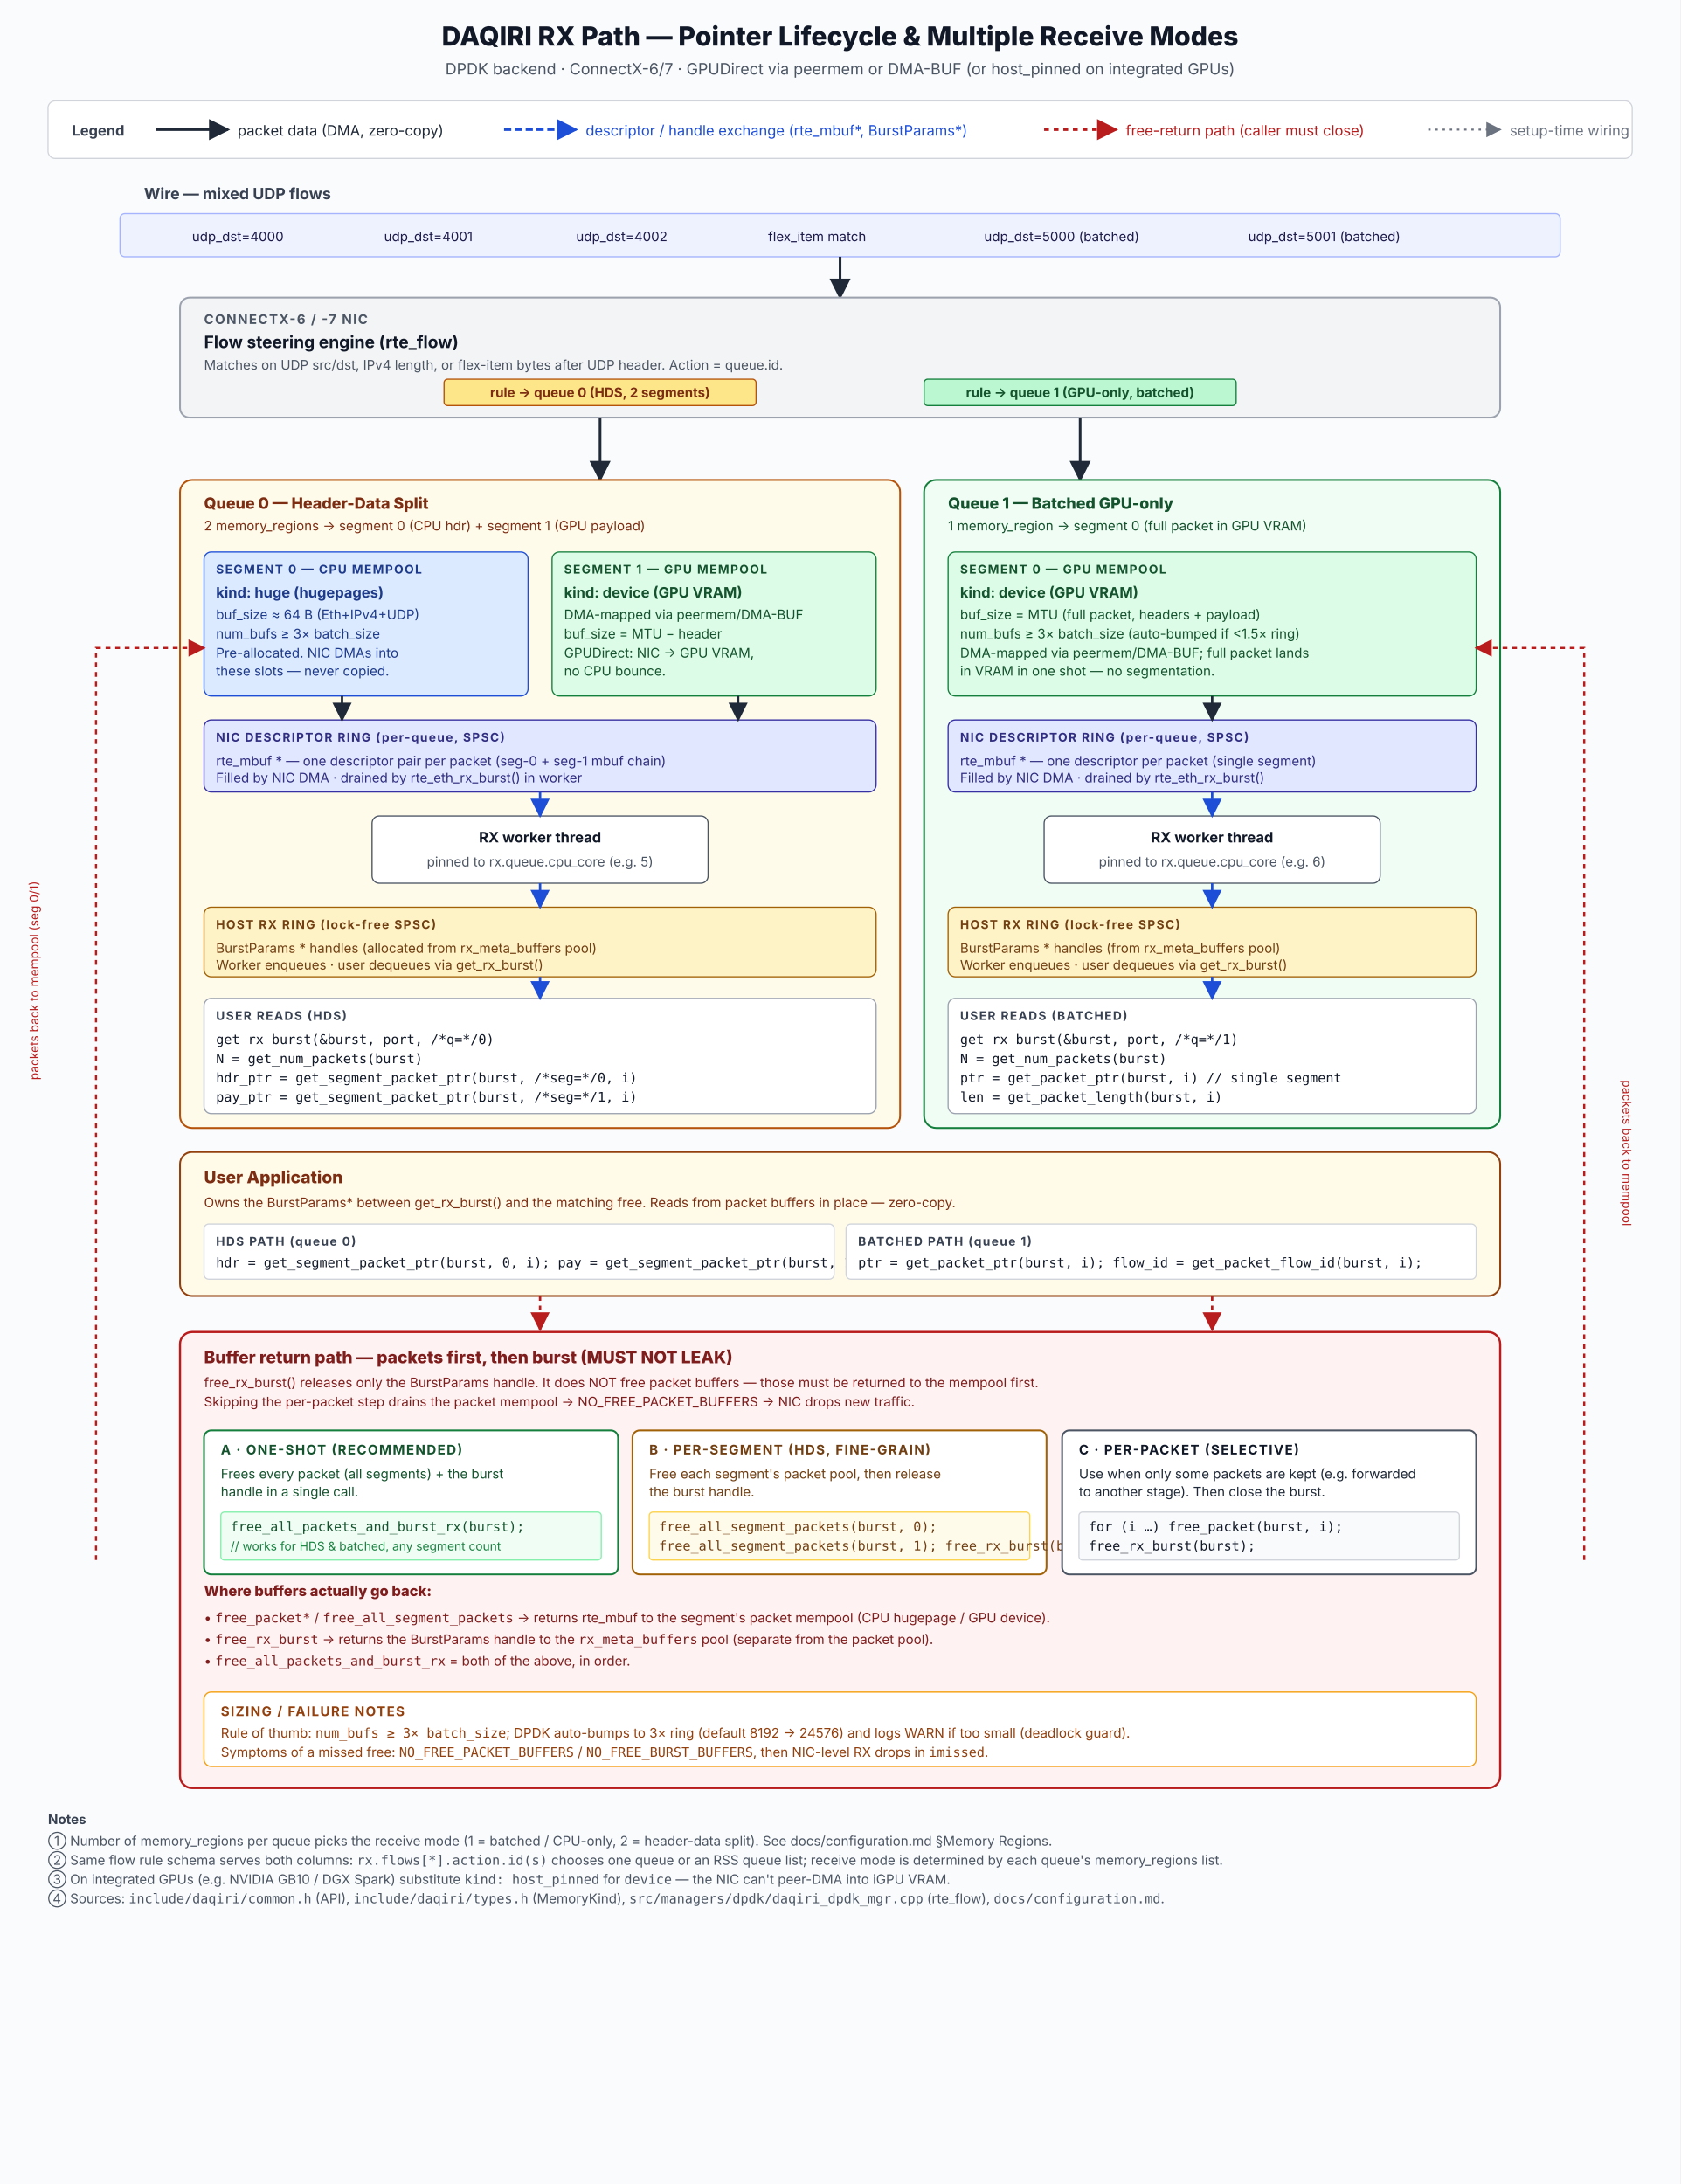
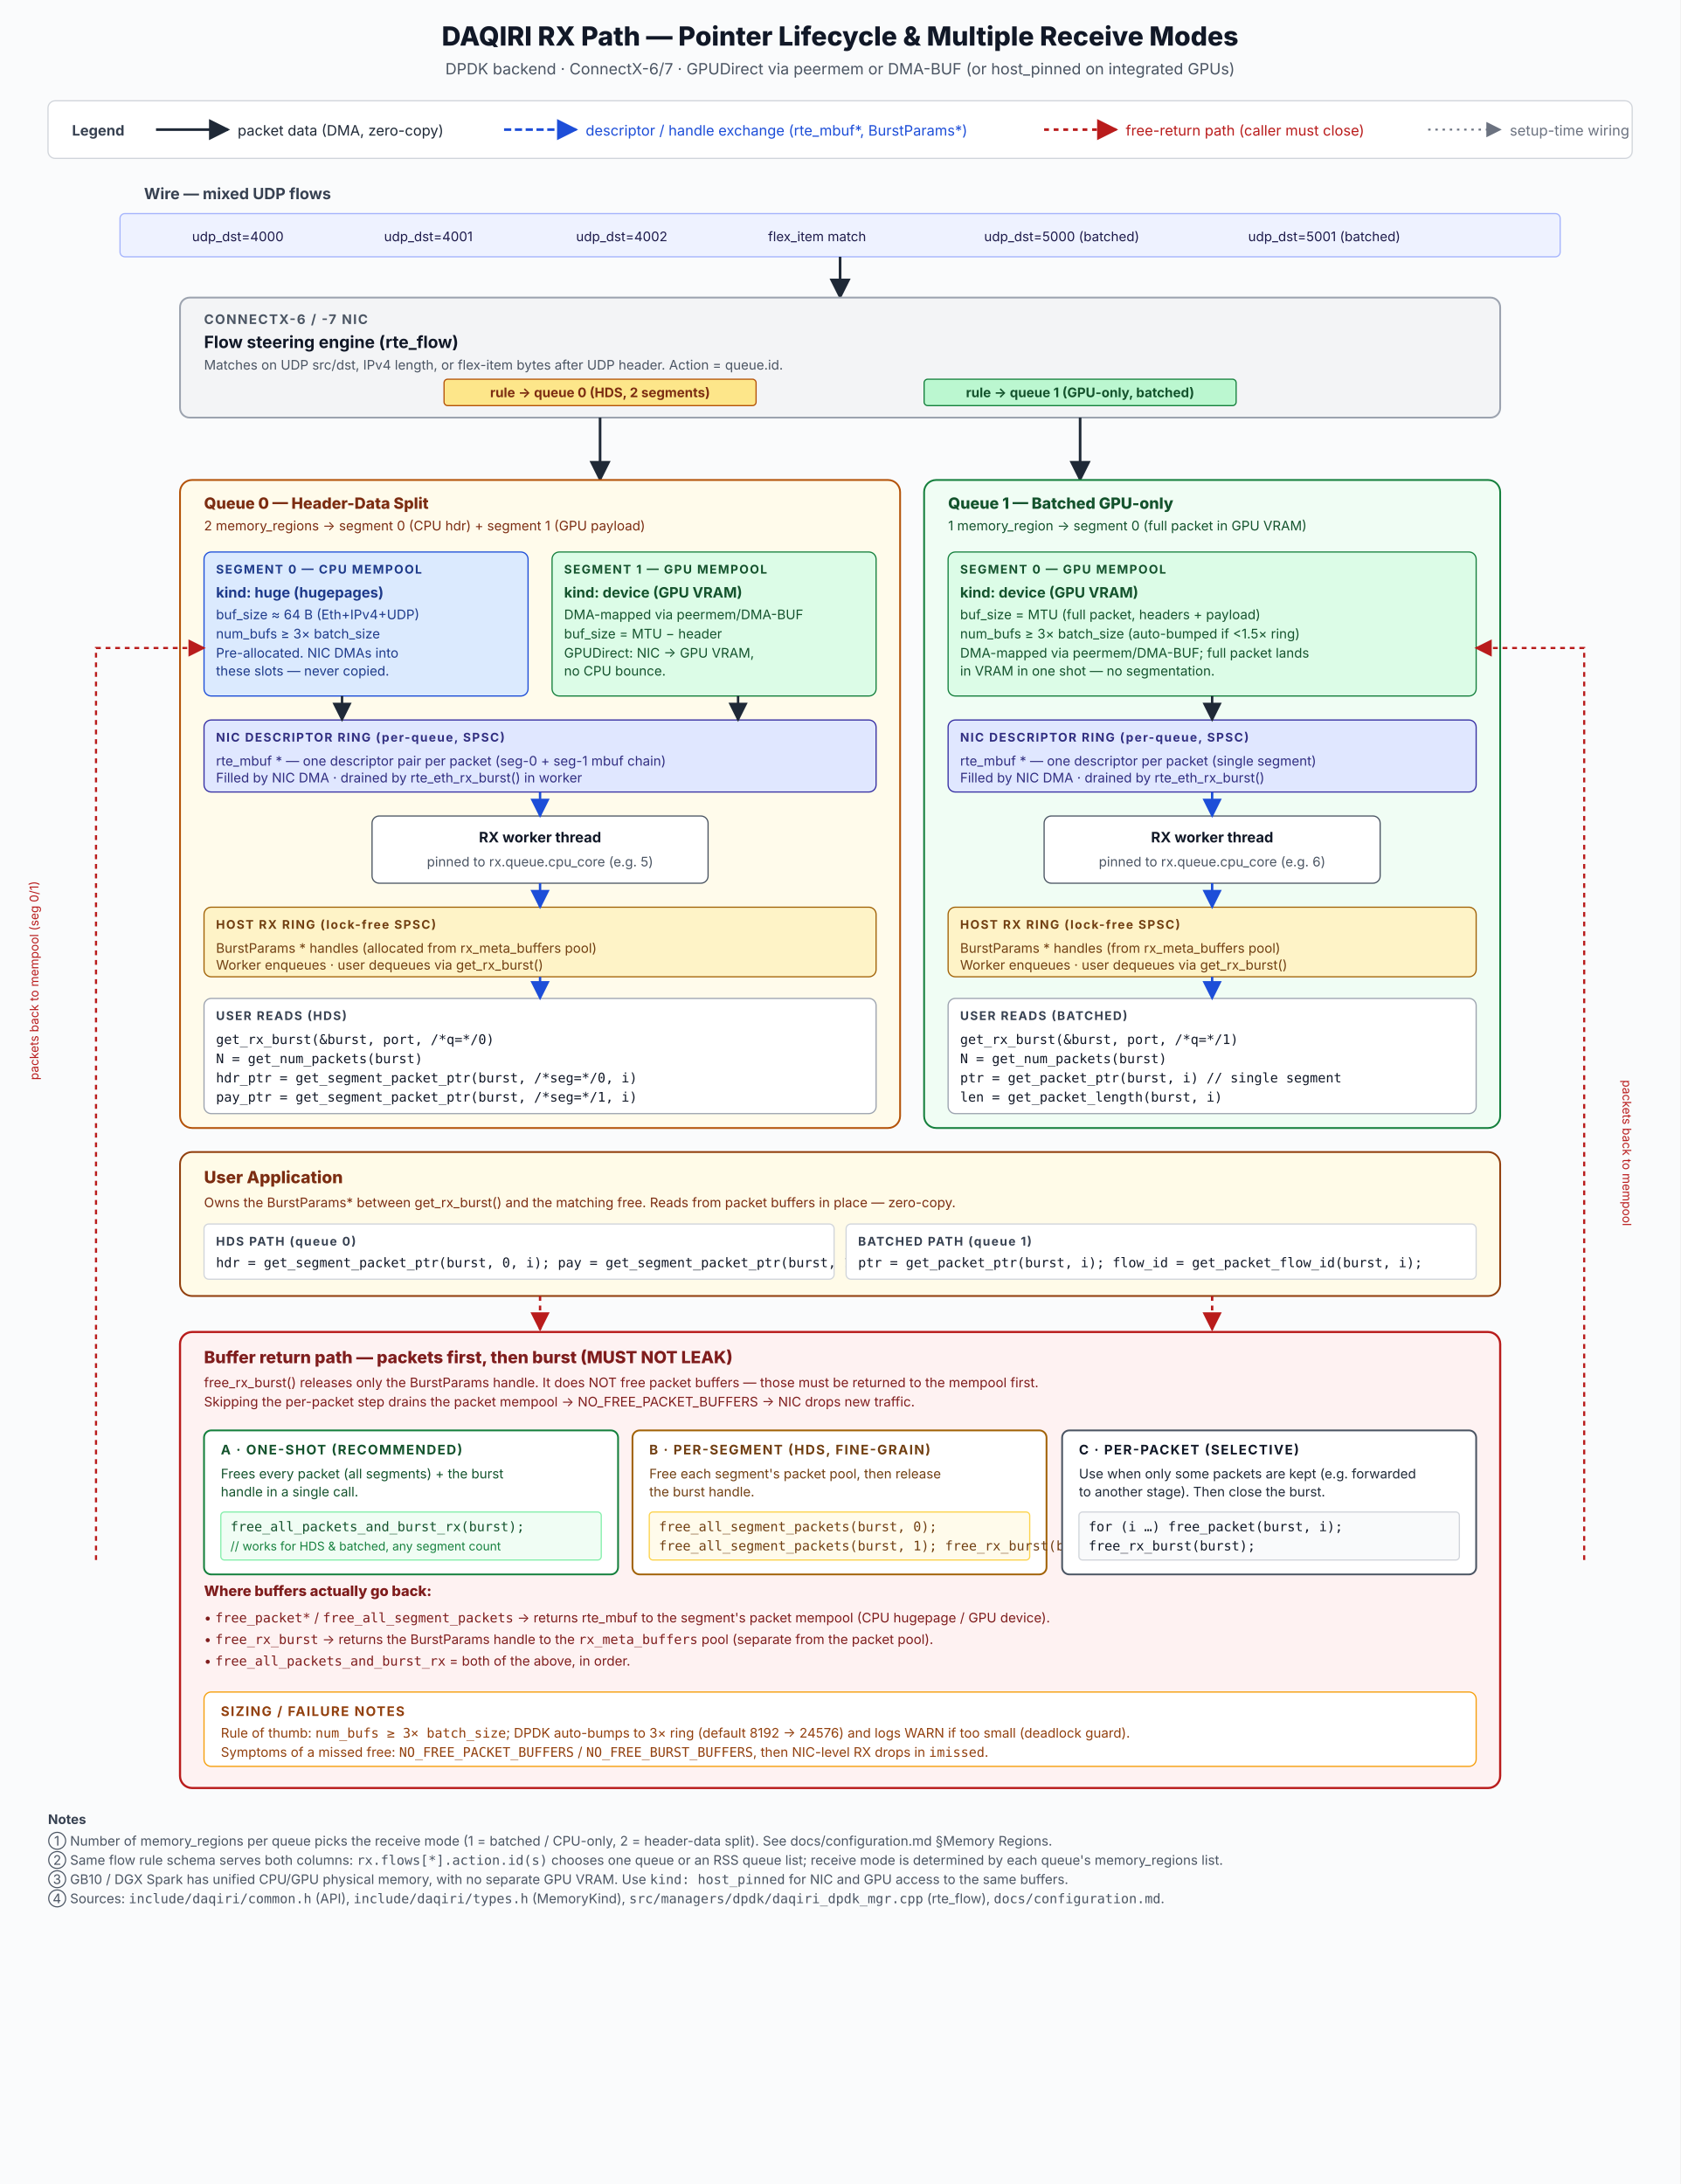
<svg xmlns="http://www.w3.org/2000/svg" viewBox="0 0 1400 1820" font-family="Inter, Helvetica, Arial, sans-serif">
  <defs>
    <marker id="arrData" viewBox="0 0 10 10" refX="9" refY="5" markerWidth="8" markerHeight="8" orient="auto-start-reverse">
      <path d="M0,0 L10,5 L0,10 z" fill="#1f2937" />
    </marker>
    <marker id="arrDesc" viewBox="0 0 10 10" refX="9" refY="5" markerWidth="8" markerHeight="8" orient="auto-start-reverse">
      <path d="M0,0 L10,5 L0,10 z" fill="#1d4ed8" />
    </marker>
    <marker id="arrFree" viewBox="0 0 10 10" refX="9" refY="5" markerWidth="8" markerHeight="8" orient="auto-start-reverse">
      <path d="M0,0 L10,5 L0,10 z" fill="#b91c1c" />
    </marker>
    <marker id="arrSetup" viewBox="0 0 10 10" refX="9" refY="5" markerWidth="8" markerHeight="8" orient="auto-start-reverse">
      <path d="M0,0 L10,5 L0,10 z" fill="#6b7280" />
    </marker>
  </defs>
  <rect x="0" y="0" width="1400" height="1820" fill="#fafbfc" />
  <text x="700" y="38" text-anchor="middle" font-size="22" font-weight="800" fill="#111827">
    DAQIRI RX Path — Pointer Lifecycle &amp; Multiple Receive Modes
  </text>
  <text x="700" y="62" text-anchor="middle" font-size="13" fill="#4b5563">
    DPDK backend · ConnectX-6/7 · GPUDirect via peermem or DMA-BUF (or host_pinned on integrated GPUs)
  </text>
  <g transform="translate(40,84)">
    <rect x="0" y="0" width="1320" height="48" rx="6" fill="#ffffff" stroke="#d1d5db" />
    <text x="20" y="29" font-size="12" font-weight="700" fill="#374151">Legend</text>
    <line x1="90" y1="24" x2="150" y2="24" stroke="#1f2937" stroke-width="2.2" marker-end="url(#arrData)" />
    <text x="158" y="29" font-size="12" fill="#1f2937">packet data (DMA, zero-copy)</text>
    <line x1="380" y1="24" x2="440" y2="24" stroke="#1d4ed8" stroke-width="2.2" stroke-dasharray="6 3" marker-end="url(#arrDesc)" />
    <text x="448" y="29" font-size="12" fill="#1d4ed8">descriptor / handle exchange (rte_mbuf*, BurstParams*)</text>
    <line x1="830" y1="24" x2="890" y2="24" stroke="#b91c1c" stroke-width="2.2" stroke-dasharray="4 4" marker-end="url(#arrFree)" />
    <text x="898" y="29" font-size="12" fill="#b91c1c">free-return path (caller must close)</text>
    <line x1="1150" y1="24" x2="1210" y2="24" stroke="#6b7280" stroke-width="1.6" stroke-dasharray="2 4" marker-end="url(#arrSetup)" />
    <text x="1218" y="29" font-size="12" fill="#6b7280">setup-time wiring</text>
  </g>
  <text x="120" y="166" font-size="13" font-weight="700" fill="#374151">Wire — mixed UDP flows</text>
  <rect x="100" y="178" width="1200" height="36" rx="4" fill="#eef2ff" stroke="#a5b4fc" />
  <g font-size="11" fill="#1e1b4b">
    <text x="160" y="201">udp_dst=4000</text>
    <text x="320" y="201">udp_dst=4001</text>
    <text x="480" y="201">udp_dst=4002</text>
    <text x="640" y="201">flex_item match</text>
    <text x="820" y="201">udp_dst=5000 (batched)</text>
    <text x="1040" y="201">udp_dst=5001 (batched)</text>
  </g>
  <line x1="700" y1="214" x2="700" y2="248" stroke="#1f2937" stroke-width="2.2" marker-end="url(#arrData)" />
  <g transform="translate(150,248)">
    <rect x="0" y="0" width="1100" height="100" rx="8" fill="#f3f4f6" stroke="#9ca3af" stroke-width="1.5" />
    <text x="20" y="22" font-size="11" font-weight="700" fill="#4b5563" letter-spacing="1">CONNECTX-6 / -7 NIC</text>
    <text x="20" y="42" font-size="14" font-weight="700" fill="#111827">Flow steering engine (rte_flow)</text>
    <text x="20" y="60" font-size="11" fill="#4b5563">Matches on UDP src/dst, IPv4 length, or flex-item bytes after UDP header. Action = queue.id.</text>
    <rect x="220" y="68" width="260" height="22" rx="3" fill="#fde68a" stroke="#b45309" />
    <text x="350" y="83" text-anchor="middle" font-size="11" font-weight="700" fill="#7c2d12">rule → queue 0 (HDS, 2 segments)</text>
    <rect x="620" y="68" width="260" height="22" rx="3" fill="#bbf7d0" stroke="#15803d" />
    <text x="750" y="83" text-anchor="middle" font-size="11" font-weight="700" fill="#14532d">rule → queue 1 (GPU-only, batched)</text>
  </g>
  <line x1="500" y1="348" x2="500" y2="400" stroke="#1f2937" stroke-width="2.2" marker-end="url(#arrData)" />
  <line x1="900" y1="348" x2="900" y2="400" stroke="#1f2937" stroke-width="2.2" marker-end="url(#arrData)" />
  <g transform="translate(150,400)">
    <rect x="0" y="0" width="600" height="540" rx="10" fill="#fffbeb" stroke="#b45309" stroke-width="1.5" />
    <text x="20" y="24" font-size="13" font-weight="800" fill="#7c2d12">Queue 0 — Header-Data Split</text>
    <text x="20" y="42" font-size="11" fill="#7c2d12">2 memory_regions → segment 0 (CPU hdr) + segment 1 (GPU payload)</text>
    <g transform="translate(20,60)">
      <rect x="0" y="0" width="270" height="120" rx="6" fill="#dbeafe" stroke="#1d4ed8" />
      <text x="10" y="18" font-size="10" font-weight="700" fill="#1e3a8a" letter-spacing="1">SEGMENT 0 — CPU MEMPOOL</text>
      <text x="10" y="38" font-size="12" font-weight="700" fill="#1e3a8a">kind: huge (hugepages)</text>
      <text x="10" y="56" font-size="11" fill="#1e3a8a">buf_size ≈ 64 B  (Eth+IPv4+UDP)</text>
      <text x="10" y="72" font-size="11" fill="#1e3a8a">num_bufs ≥ 3× batch_size</text>
      <text x="10" y="88" font-size="11" fill="#1e3a8a">Pre-allocated. NIC DMAs into</text>
      <text x="10" y="103" font-size="11" fill="#1e3a8a">these slots — never copied.</text>
    </g>
    <g transform="translate(310,60)">
      <rect x="0" y="0" width="270" height="120" rx="6" fill="#dcfce7" stroke="#15803d" />
      <text x="10" y="18" font-size="10" font-weight="700" fill="#14532d" letter-spacing="1">SEGMENT 1 — GPU MEMPOOL</text>
      <text x="10" y="38" font-size="12" font-weight="700" fill="#14532d">kind: device (GPU VRAM)</text>
      <text x="10" y="56" font-size="11" fill="#14532d">DMA-mapped via peermem/DMA-BUF</text>
      <text x="10" y="72" font-size="11" fill="#14532d">buf_size = MTU − header</text>
      <text x="10" y="88" font-size="11" fill="#14532d">GPUDirect: NIC → GPU VRAM,</text>
      <text x="10" y="103" font-size="11" fill="#14532d">no CPU bounce.</text>
    </g>
    <g transform="translate(20,200)">
      <rect x="0" y="0" width="560" height="60" rx="6" fill="#e0e7ff" stroke="#3730a3" />
      <text x="10" y="18" font-size="10" font-weight="700" fill="#312e81" letter-spacing="1">NIC DESCRIPTOR RING (per-queue, SPSC)</text>
      <text x="10" y="38" font-size="11" fill="#312e81">rte_mbuf * — one descriptor pair per packet (seg-0 + seg-1 mbuf chain)</text>
      <text x="10" y="52" font-size="11" fill="#312e81">Filled by NIC DMA · drained by rte_eth_rx_burst() in worker</text>
    </g>
    <g transform="translate(160,280)">
      <rect x="0" y="0" width="280" height="56" rx="6" fill="#ffffff" stroke="#4b5563" />
      <text x="140" y="22" text-anchor="middle" font-size="12" font-weight="700" fill="#111827">RX worker thread</text>
      <text x="140" y="42" text-anchor="middle" font-size="11" fill="#4b5563">pinned to rx.queue.cpu_core (e.g. 5)</text>
    </g>
    <g transform="translate(20,356)">
      <rect x="0" y="0" width="560" height="58" rx="6" fill="#fef3c7" stroke="#a16207" />
      <text x="10" y="18" font-size="10" font-weight="700" fill="#713f12" letter-spacing="1">HOST RX RING (lock-free SPSC)</text>
      <text x="10" y="38" font-size="11" fill="#713f12">BurstParams * handles (allocated from rx_meta_buffers pool)</text>
      <text x="10" y="52" font-size="11" fill="#713f12">Worker enqueues · user dequeues via get_rx_burst()</text>
    </g>
    <g transform="translate(20,432)">
      <rect x="0" y="0" width="560" height="96" rx="6" fill="#ffffff" stroke="#9ca3af" />
      <text x="10" y="18" font-size="10" font-weight="700" fill="#374151" letter-spacing="1">USER READS (HDS)</text>
      <text x="10" y="38" font-size="11" font-family="JetBrains Mono, ui-monospace, monospace" fill="#111827">get_rx_burst(&amp;burst, port, /*q=*/0)</text>
      <text x="10" y="54" font-size="11" font-family="JetBrains Mono, ui-monospace, monospace" fill="#111827">N = get_num_packets(burst)</text>
      <text x="10" y="70" font-size="11" font-family="JetBrains Mono, ui-monospace, monospace" fill="#111827">hdr_ptr = get_segment_packet_ptr(burst, /*seg=*/0, i)</text>
      <text x="10" y="86" font-size="11" font-family="JetBrains Mono, ui-monospace, monospace" fill="#111827">pay_ptr = get_segment_packet_ptr(burst, /*seg=*/1, i)</text>
    </g>
  </g>
  <g transform="translate(770,400)">
    <rect x="0" y="0" width="480" height="540" rx="10" fill="#f0fdf4" stroke="#15803d" stroke-width="1.5" />
    <text x="20" y="24" font-size="13" font-weight="800" fill="#14532d">Queue 1 — Batched GPU-only</text>
    <text x="20" y="42" font-size="11" fill="#14532d">1 memory_region → segment 0 (full packet in GPU VRAM)</text>
    <g transform="translate(20,60)">
      <rect x="0" y="0" width="440" height="120" rx="6" fill="#dcfce7" stroke="#15803d" />
      <text x="10" y="18" font-size="10" font-weight="700" fill="#14532d" letter-spacing="1">SEGMENT 0 — GPU MEMPOOL</text>
      <text x="10" y="38" font-size="12" font-weight="700" fill="#14532d">kind: device (GPU VRAM)</text>
      <text x="10" y="56" font-size="11" fill="#14532d">buf_size = MTU (full packet, headers + payload)</text>
      <text x="10" y="72" font-size="11" fill="#14532d">num_bufs ≥ 3× batch_size (auto-bumped if &lt;1.5× ring)</text>
      <text x="10" y="88" font-size="11" fill="#14532d">DMA-mapped via peermem/DMA-BUF; full packet lands</text>
      <text x="10" y="103" font-size="11" fill="#14532d">in VRAM in one shot — no segmentation.</text>
    </g>
    <g transform="translate(20,200)">
      <rect x="0" y="0" width="440" height="60" rx="6" fill="#e0e7ff" stroke="#3730a3" />
      <text x="10" y="18" font-size="10" font-weight="700" fill="#312e81" letter-spacing="1">NIC DESCRIPTOR RING (per-queue, SPSC)</text>
      <text x="10" y="38" font-size="11" fill="#312e81">rte_mbuf * — one descriptor per packet (single segment)</text>
      <text x="10" y="52" font-size="11" fill="#312e81">Filled by NIC DMA · drained by rte_eth_rx_burst()</text>
    </g>
    <g transform="translate(100,280)">
      <rect x="0" y="0" width="280" height="56" rx="6" fill="#ffffff" stroke="#4b5563" />
      <text x="140" y="22" text-anchor="middle" font-size="12" font-weight="700" fill="#111827">RX worker thread</text>
      <text x="140" y="42" text-anchor="middle" font-size="11" fill="#4b5563">pinned to rx.queue.cpu_core (e.g. 6)</text>
    </g>
    <g transform="translate(20,356)">
      <rect x="0" y="0" width="440" height="58" rx="6" fill="#fef3c7" stroke="#a16207" />
      <text x="10" y="18" font-size="10" font-weight="700" fill="#713f12" letter-spacing="1">HOST RX RING (lock-free SPSC)</text>
      <text x="10" y="38" font-size="11" fill="#713f12">BurstParams * handles (from rx_meta_buffers pool)</text>
      <text x="10" y="52" font-size="11" fill="#713f12">Worker enqueues · user dequeues via get_rx_burst()</text>
    </g>
    <g transform="translate(20,432)">
      <rect x="0" y="0" width="440" height="96" rx="6" fill="#ffffff" stroke="#9ca3af" />
      <text x="10" y="18" font-size="10" font-weight="700" fill="#374151" letter-spacing="1">USER READS (BATCHED)</text>
      <text x="10" y="38" font-size="11" font-family="JetBrains Mono, ui-monospace, monospace" fill="#111827">get_rx_burst(&amp;burst, port, /*q=*/1)</text>
      <text x="10" y="54" font-size="11" font-family="JetBrains Mono, ui-monospace, monospace" fill="#111827">N = get_num_packets(burst)</text>
      <text x="10" y="70" font-size="11" font-family="JetBrains Mono, ui-monospace, monospace" fill="#111827">ptr = get_packet_ptr(burst, i)  // single segment</text>
      <text x="10" y="86" font-size="11" font-family="JetBrains Mono, ui-monospace, monospace" fill="#111827">len = get_packet_length(burst, i)</text>
    </g>
  </g>
  <line x1="285" y1="580" x2="285" y2="600" stroke="#1f2937" stroke-width="2" marker-end="url(#arrData)" />
  <line x1="615" y1="580" x2="615" y2="600" stroke="#1f2937" stroke-width="2" marker-end="url(#arrData)" />
  <line x1="450" y1="660" x2="450" y2="680" stroke="#1d4ed8" stroke-width="2" stroke-dasharray="6 3" marker-end="url(#arrDesc)" />
  <line x1="450" y1="736" x2="450" y2="756" stroke="#1d4ed8" stroke-width="2" stroke-dasharray="6 3" marker-end="url(#arrDesc)" />
  <line x1="450" y1="814" x2="450" y2="832" stroke="#1d4ed8" stroke-width="2" stroke-dasharray="6 3" marker-end="url(#arrDesc)" />
  <line x1="1010" y1="580" x2="1010" y2="600" stroke="#1f2937" stroke-width="2" marker-end="url(#arrData)" />
  <line x1="1010" y1="660" x2="1010" y2="680" stroke="#1d4ed8" stroke-width="2" stroke-dasharray="6 3" marker-end="url(#arrDesc)" />
  <line x1="1010" y1="736" x2="1010" y2="756" stroke="#1d4ed8" stroke-width="2" stroke-dasharray="6 3" marker-end="url(#arrDesc)" />
  <line x1="1010" y1="814" x2="1010" y2="832" stroke="#1d4ed8" stroke-width="2" stroke-dasharray="6 3" marker-end="url(#arrDesc)" />
  <g transform="translate(150,960)">
    <rect x="0" y="0" width="1100" height="120" rx="10" fill="#fffbe8" stroke="#92400e" stroke-width="1.5" />
    <text x="20" y="26" font-size="14" font-weight="800" fill="#7c2d12">User Application</text>
    <text x="20" y="46" font-size="11" fill="#7c2d12">Owns the BurstParams* between get_rx_burst() and the matching free. Reads from packet buffers in place — zero-copy.</text>
    <g transform="translate(20,60)">
      <rect x="0" y="0" width="525" height="46" rx="4" fill="#ffffff" stroke="#d1d5db" />
      <text x="10" y="18" font-size="10" font-weight="700" fill="#374151" letter-spacing="1">HDS PATH (queue 0)</text>
      <text x="10" y="36" font-size="11" font-family="JetBrains Mono, ui-monospace, monospace" fill="#111827">hdr = get_segment_packet_ptr(burst, 0, i);  pay = get_segment_packet_ptr(burst, 1, i);</text>
    </g>
    <g transform="translate(555,60)">
      <rect x="0" y="0" width="525" height="46" rx="4" fill="#ffffff" stroke="#d1d5db" />
      <text x="10" y="18" font-size="10" font-weight="700" fill="#374151" letter-spacing="1">BATCHED PATH (queue 1)</text>
      <text x="10" y="36" font-size="11" font-family="JetBrains Mono, ui-monospace, monospace" fill="#111827">ptr = get_packet_ptr(burst, i);  flow_id = get_packet_flow_id(burst, i);</text>
    </g>
  </g>
  <g transform="translate(150,1110)">
    <rect x="0" y="0" width="1100" height="380" rx="10" fill="#fef2f2" stroke="#b91c1c" stroke-width="1.8" />
    <text x="20" y="26" font-size="14" font-weight="800" fill="#7f1d1d">Buffer return path — packets first, then burst (MUST NOT LEAK)</text>
    <text x="20" y="46" font-size="11" fill="#7f1d1d">
      free_rx_burst() releases only the BurstParams handle. It does NOT free packet buffers — those must be returned to the mempool first.
    </text>
    <text x="20" y="62" font-size="11" fill="#7f1d1d">
      Skipping the per-packet step drains the packet mempool → NO_FREE_PACKET_BUFFERS → NIC drops new traffic.
    </text>
    <g transform="translate(20,82)">
      <rect x="0" y="0" width="345" height="120" rx="6" fill="#ffffff" stroke="#15803d" stroke-width="1.5" />
      <text x="14" y="20" font-size="11" font-weight="700" fill="#14532d" letter-spacing="1">A · ONE-SHOT (RECOMMENDED)</text>
      <text x="14" y="40" font-size="11" fill="#14532d">Frees every packet (all segments) + the burst</text>
      <text x="14" y="55" font-size="11" fill="#14532d">handle in a single call.</text>
      <rect x="14" y="68" width="317" height="40" rx="3" fill="#f0fdf4" stroke="#86efac" />
      <text x="22" y="84" font-size="11" font-family="JetBrains Mono, ui-monospace, monospace" fill="#14532d">free_all_packets_and_burst_rx(burst);</text>
      <text x="22" y="100" font-size="10" fill="#15803d">// works for HDS &amp; batched, any segment count</text>
    </g>
    <g transform="translate(377,82)">
      <rect x="0" y="0" width="345" height="120" rx="6" fill="#ffffff" stroke="#a16207" stroke-width="1.5" />
      <text x="14" y="20" font-size="11" font-weight="700" fill="#713f12" letter-spacing="1">B · PER-SEGMENT (HDS, FINE-GRAIN)</text>
      <text x="14" y="40" font-size="11" fill="#713f12">Free each segment's packet pool, then release</text>
      <text x="14" y="55" font-size="11" fill="#713f12">the burst handle.</text>
      <rect x="14" y="68" width="317" height="40" rx="3" fill="#fffbeb" stroke="#fcd34d" />
      <text x="22" y="84" font-size="11" font-family="JetBrains Mono, ui-monospace, monospace" fill="#713f12">free_all_segment_packets(burst, 0);</text>
      <text x="22" y="100" font-size="11" font-family="JetBrains Mono, ui-monospace, monospace" fill="#713f12">free_all_segment_packets(burst, 1); free_rx_burst(burst);</text>
    </g>
    <g transform="translate(735,82)">
      <rect x="0" y="0" width="345" height="120" rx="6" fill="#ffffff" stroke="#4b5563" stroke-width="1.5" />
      <text x="14" y="20" font-size="11" font-weight="700" fill="#111827" letter-spacing="1">C · PER-PACKET (SELECTIVE)</text>
      <text x="14" y="40" font-size="11" fill="#1f2937">Use when only some packets are kept (e.g. forwarded</text>
      <text x="14" y="55" font-size="11" fill="#1f2937">to another stage). Then close the burst.</text>
      <rect x="14" y="68" width="317" height="40" rx="3" fill="#f9fafb" stroke="#d1d5db" />
      <text x="22" y="84" font-size="11" font-family="JetBrains Mono, ui-monospace, monospace" fill="#111827">for (i …) free_packet(burst, i);</text>
      <text x="22" y="100" font-size="11" font-family="JetBrains Mono, ui-monospace, monospace" fill="#111827">free_rx_burst(burst);</text>
    </g>
    <g transform="translate(20,220)">
      <text x="0" y="0" font-size="12" font-weight="800" fill="#7f1d1d">Where buffers actually go back:</text>
      <text x="0" y="22" font-size="11" fill="#7f1d1d">
        • <tspan font-family="JetBrains Mono, ui-monospace, monospace">free_packet*</tspan> / <tspan font-family="JetBrains Mono, ui-monospace, monospace">free_all_segment_packets</tspan> → returns rte_mbuf to the segment's packet mempool (CPU hugepage / GPU device).
      </text>
      <text x="0" y="40" font-size="11" fill="#7f1d1d">
        • <tspan font-family="JetBrains Mono, ui-monospace, monospace">free_rx_burst</tspan> → returns the BurstParams handle to the <tspan font-family="JetBrains Mono, ui-monospace, monospace">rx_meta_buffers</tspan> pool (separate from the packet pool).
      </text>
      <text x="0" y="58" font-size="11" fill="#7f1d1d">
        • <tspan font-family="JetBrains Mono, ui-monospace, monospace">free_all_packets_and_burst_rx</tspan> = both of the above, in order.
      </text>
    </g>
    <g transform="translate(20,300)">
      <rect x="0" y="0" width="1060" height="62" rx="6" fill="#ffffff" stroke="#f59e0b" />
      <text x="14" y="20" font-size="11" font-weight="700" fill="#92400e" letter-spacing="1">SIZING / FAILURE NOTES</text>
      <text x="14" y="38" font-size="11" fill="#92400e">
        Rule of thumb: <tspan font-family="JetBrains Mono, ui-monospace, monospace">num_bufs ≥ 3× batch_size</tspan>; DPDK auto-bumps to 3× ring (default 8192 → 24576) and logs WARN if too small (deadlock guard).
      </text>
      <text x="14" y="54" font-size="11" fill="#92400e">
        Symptoms of a missed free: <tspan font-family="JetBrains Mono, ui-monospace, monospace">NO_FREE_PACKET_BUFFERS</tspan> / <tspan font-family="JetBrains Mono, ui-monospace, monospace">NO_FREE_BURST_BUFFERS</tspan>, then NIC-level RX drops in <tspan font-family="JetBrains Mono, ui-monospace, monospace">imissed</tspan>.
      </text>
    </g>
  </g>
  <line x1="450" y1="1080" x2="450" y2="1108" stroke="#b91c1c" stroke-width="2" stroke-dasharray="4 4" marker-end="url(#arrFree)" />
  <line x1="1010" y1="1080" x2="1010" y2="1108" stroke="#b91c1c" stroke-width="2" stroke-dasharray="4 4" marker-end="url(#arrFree)" />
  <path d="M 80 1300 L 80 540 L 170 540" fill="none" stroke="#b91c1c" stroke-width="1.8" stroke-dasharray="4 4" marker-end="url(#arrFree)" />
  <text x="32" y="900" font-size="10" fill="#b91c1c" transform="rotate(-90 32 900)">packets back to mempool (seg 0/1)</text>
  <path d="M 1320 1300 L 1320 540 L 1230 540" fill="none" stroke="#b91c1c" stroke-width="1.8" stroke-dasharray="4 4" marker-end="url(#arrFree)" />
  <text x="1352" y="900" font-size="10" fill="#b91c1c" transform="rotate(90 1352 900)">packets back to mempool</text>
  <g transform="translate(40,1520)">
    <text x="0" y="0" font-size="11" font-weight="700" fill="#374151">Notes</text>
    <text x="0" y="18" font-size="11" fill="#4b5563">
      ① Number of memory_regions per queue picks the receive mode (1 = batched / CPU-only, 2 = header-data split). See docs/configuration.md §Memory Regions.
    </text>
    <text x="0" y="34" font-size="11" fill="#4b5563">
      ② Same flow rule schema serves both columns: <tspan font-family="JetBrains Mono, ui-monospace, monospace">rx.flows[*].action.id(s)</tspan> chooses one queue or an RSS queue list; receive mode is determined by each queue's memory_regions list.
    </text>
    <text x="0" y="50" font-size="11" fill="#4b5563">
-       ③ On integrated GPUs (e.g. NVIDIA GB10 / DGX Spark) substitute <tspan font-family="JetBrains Mono, ui-monospace, monospace">kind: host_pinned</tspan> for <tspan font-family="JetBrains Mono, ui-monospace, monospace">device</tspan> — the NIC can't peer-DMA into iGPU VRAM.
+       ③ GB10 / DGX Spark has unified CPU/GPU physical memory, with no separate GPU VRAM. Use <tspan font-family="JetBrains Mono, ui-monospace, monospace">kind: host_pinned</tspan> for NIC and GPU access to the same buffers.
    </text>
    <text x="0" y="66" font-size="11" fill="#4b5563">
      ④ Sources: <tspan font-family="JetBrains Mono, ui-monospace, monospace">include/daqiri/common.h</tspan> (API), <tspan font-family="JetBrains Mono, ui-monospace, monospace">include/daqiri/types.h</tspan> (MemoryKind), <tspan font-family="JetBrains Mono, ui-monospace, monospace">src/managers/dpdk/daqiri_dpdk_mgr.cpp</tspan> (rte_flow), <tspan font-family="JetBrains Mono, ui-monospace, monospace">docs/configuration.md</tspan>.
    </text>
  </g>
</svg>
